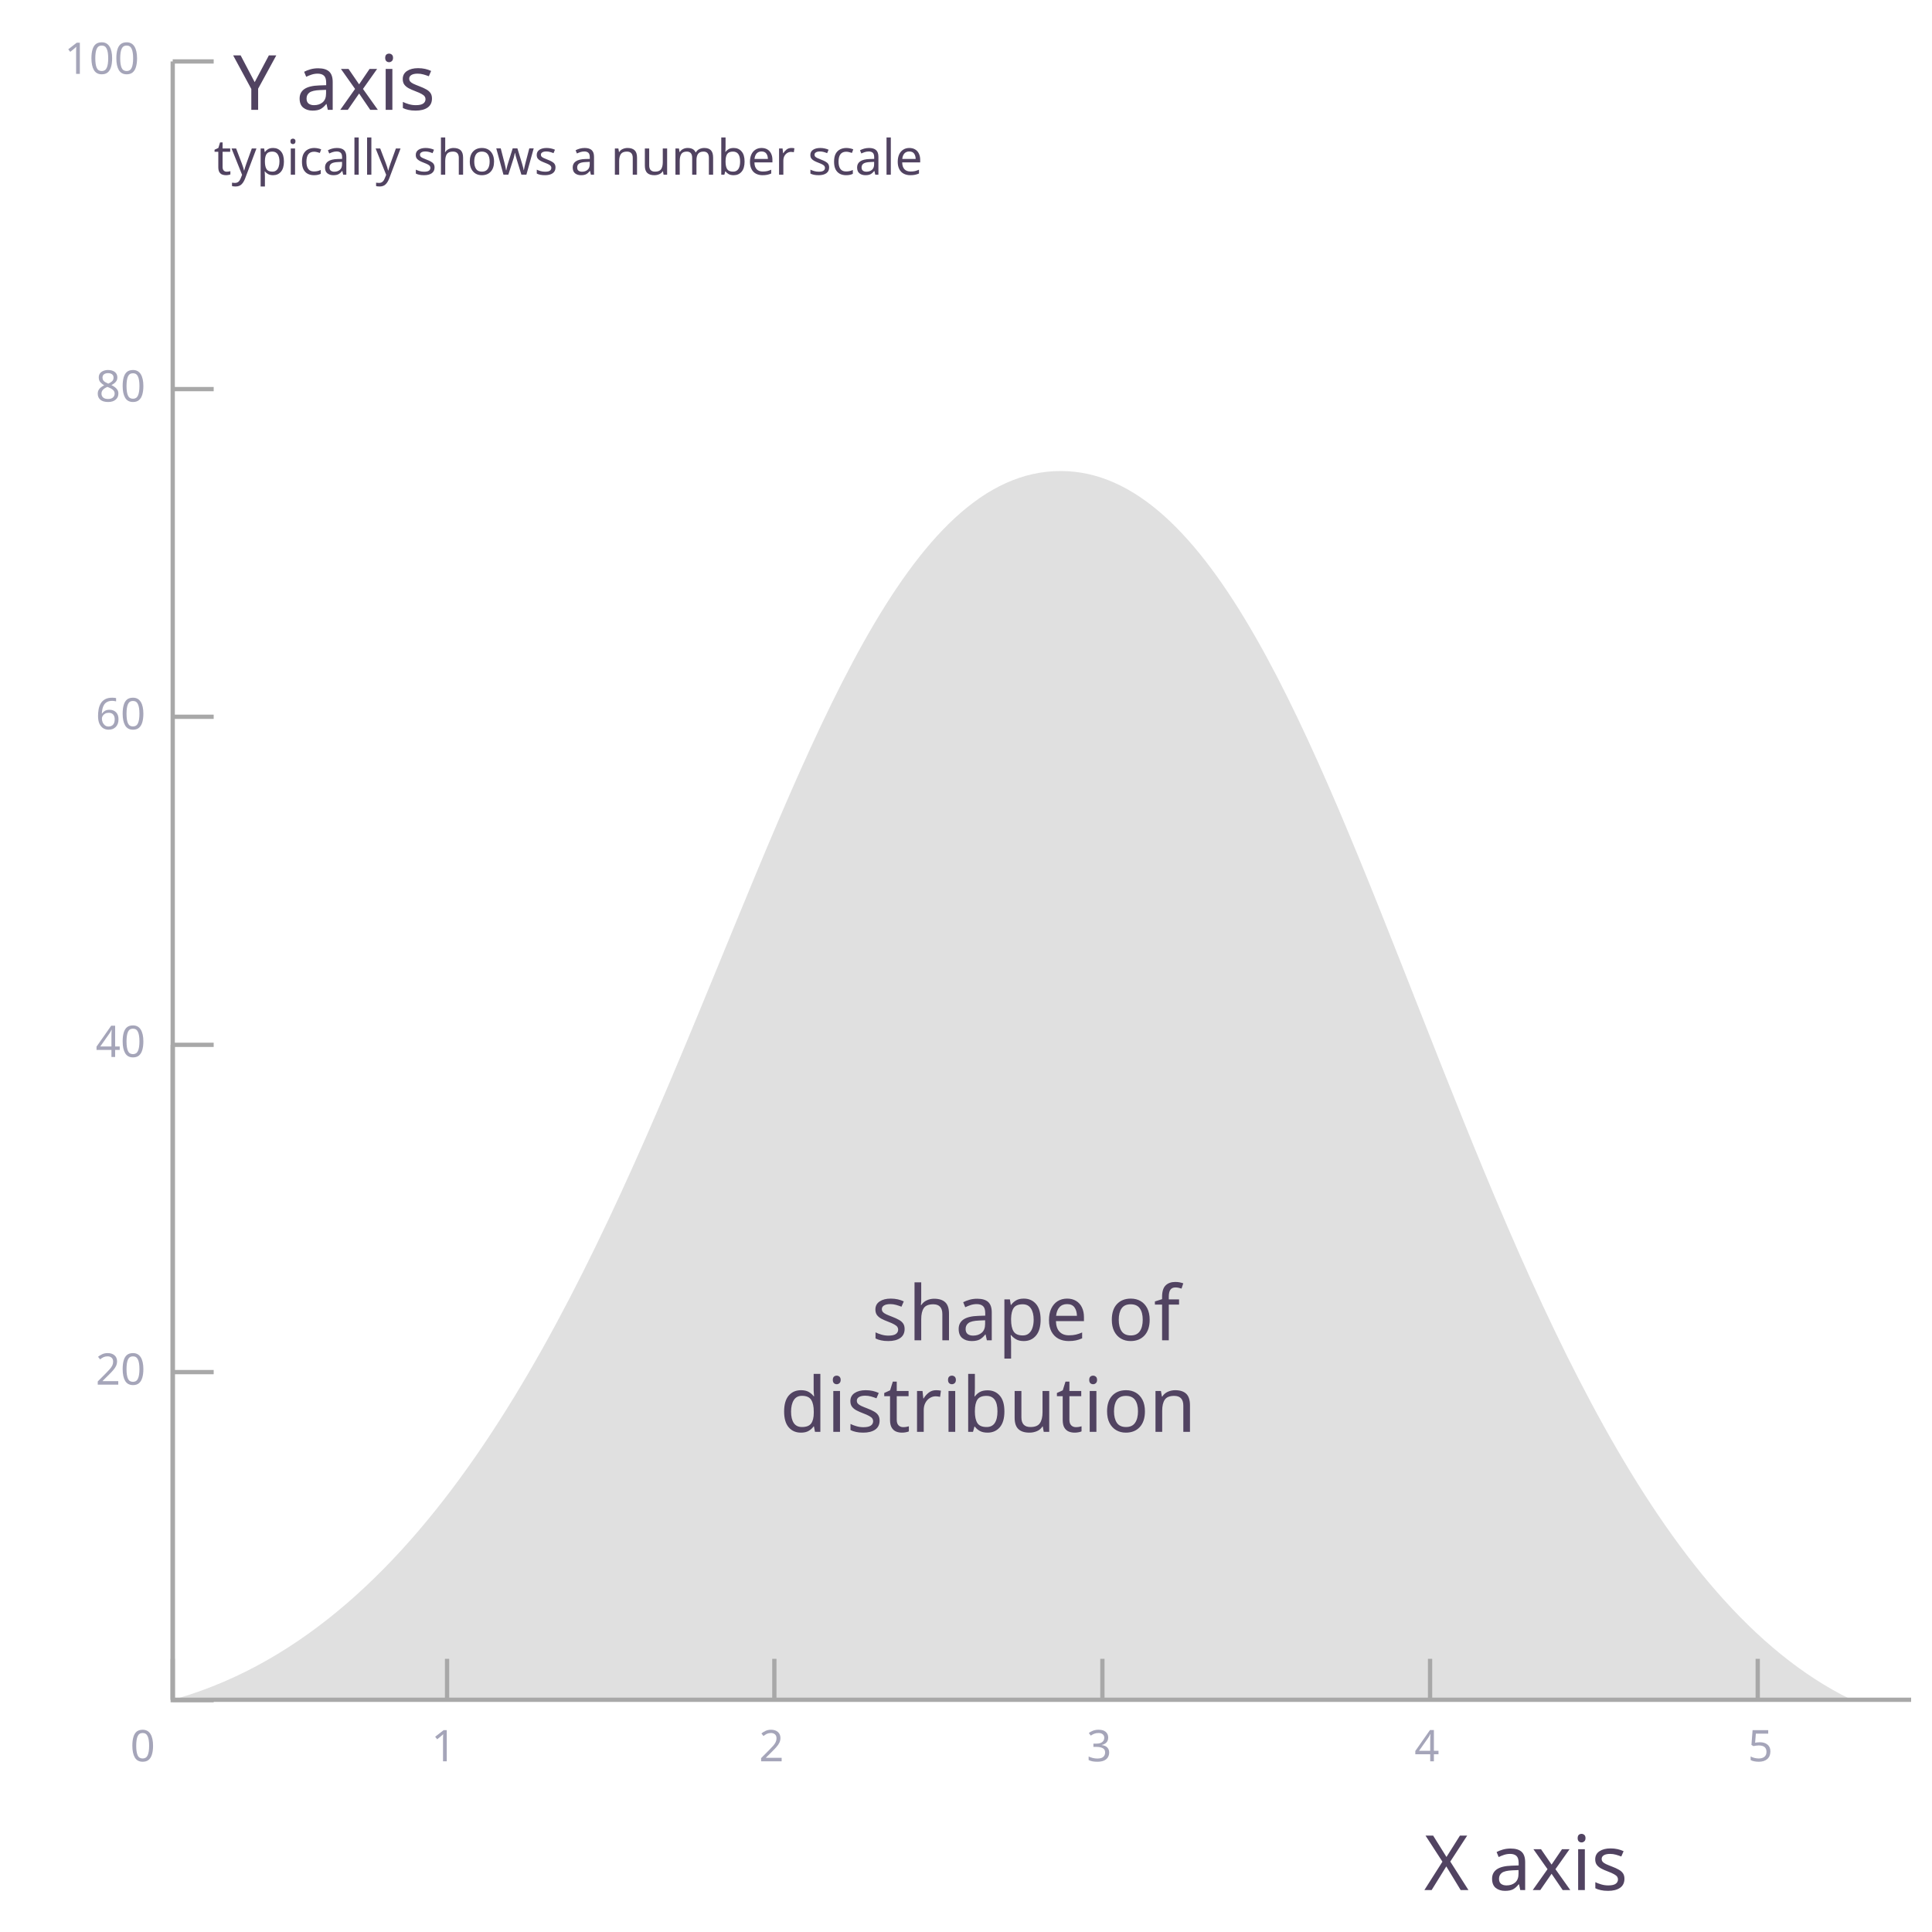
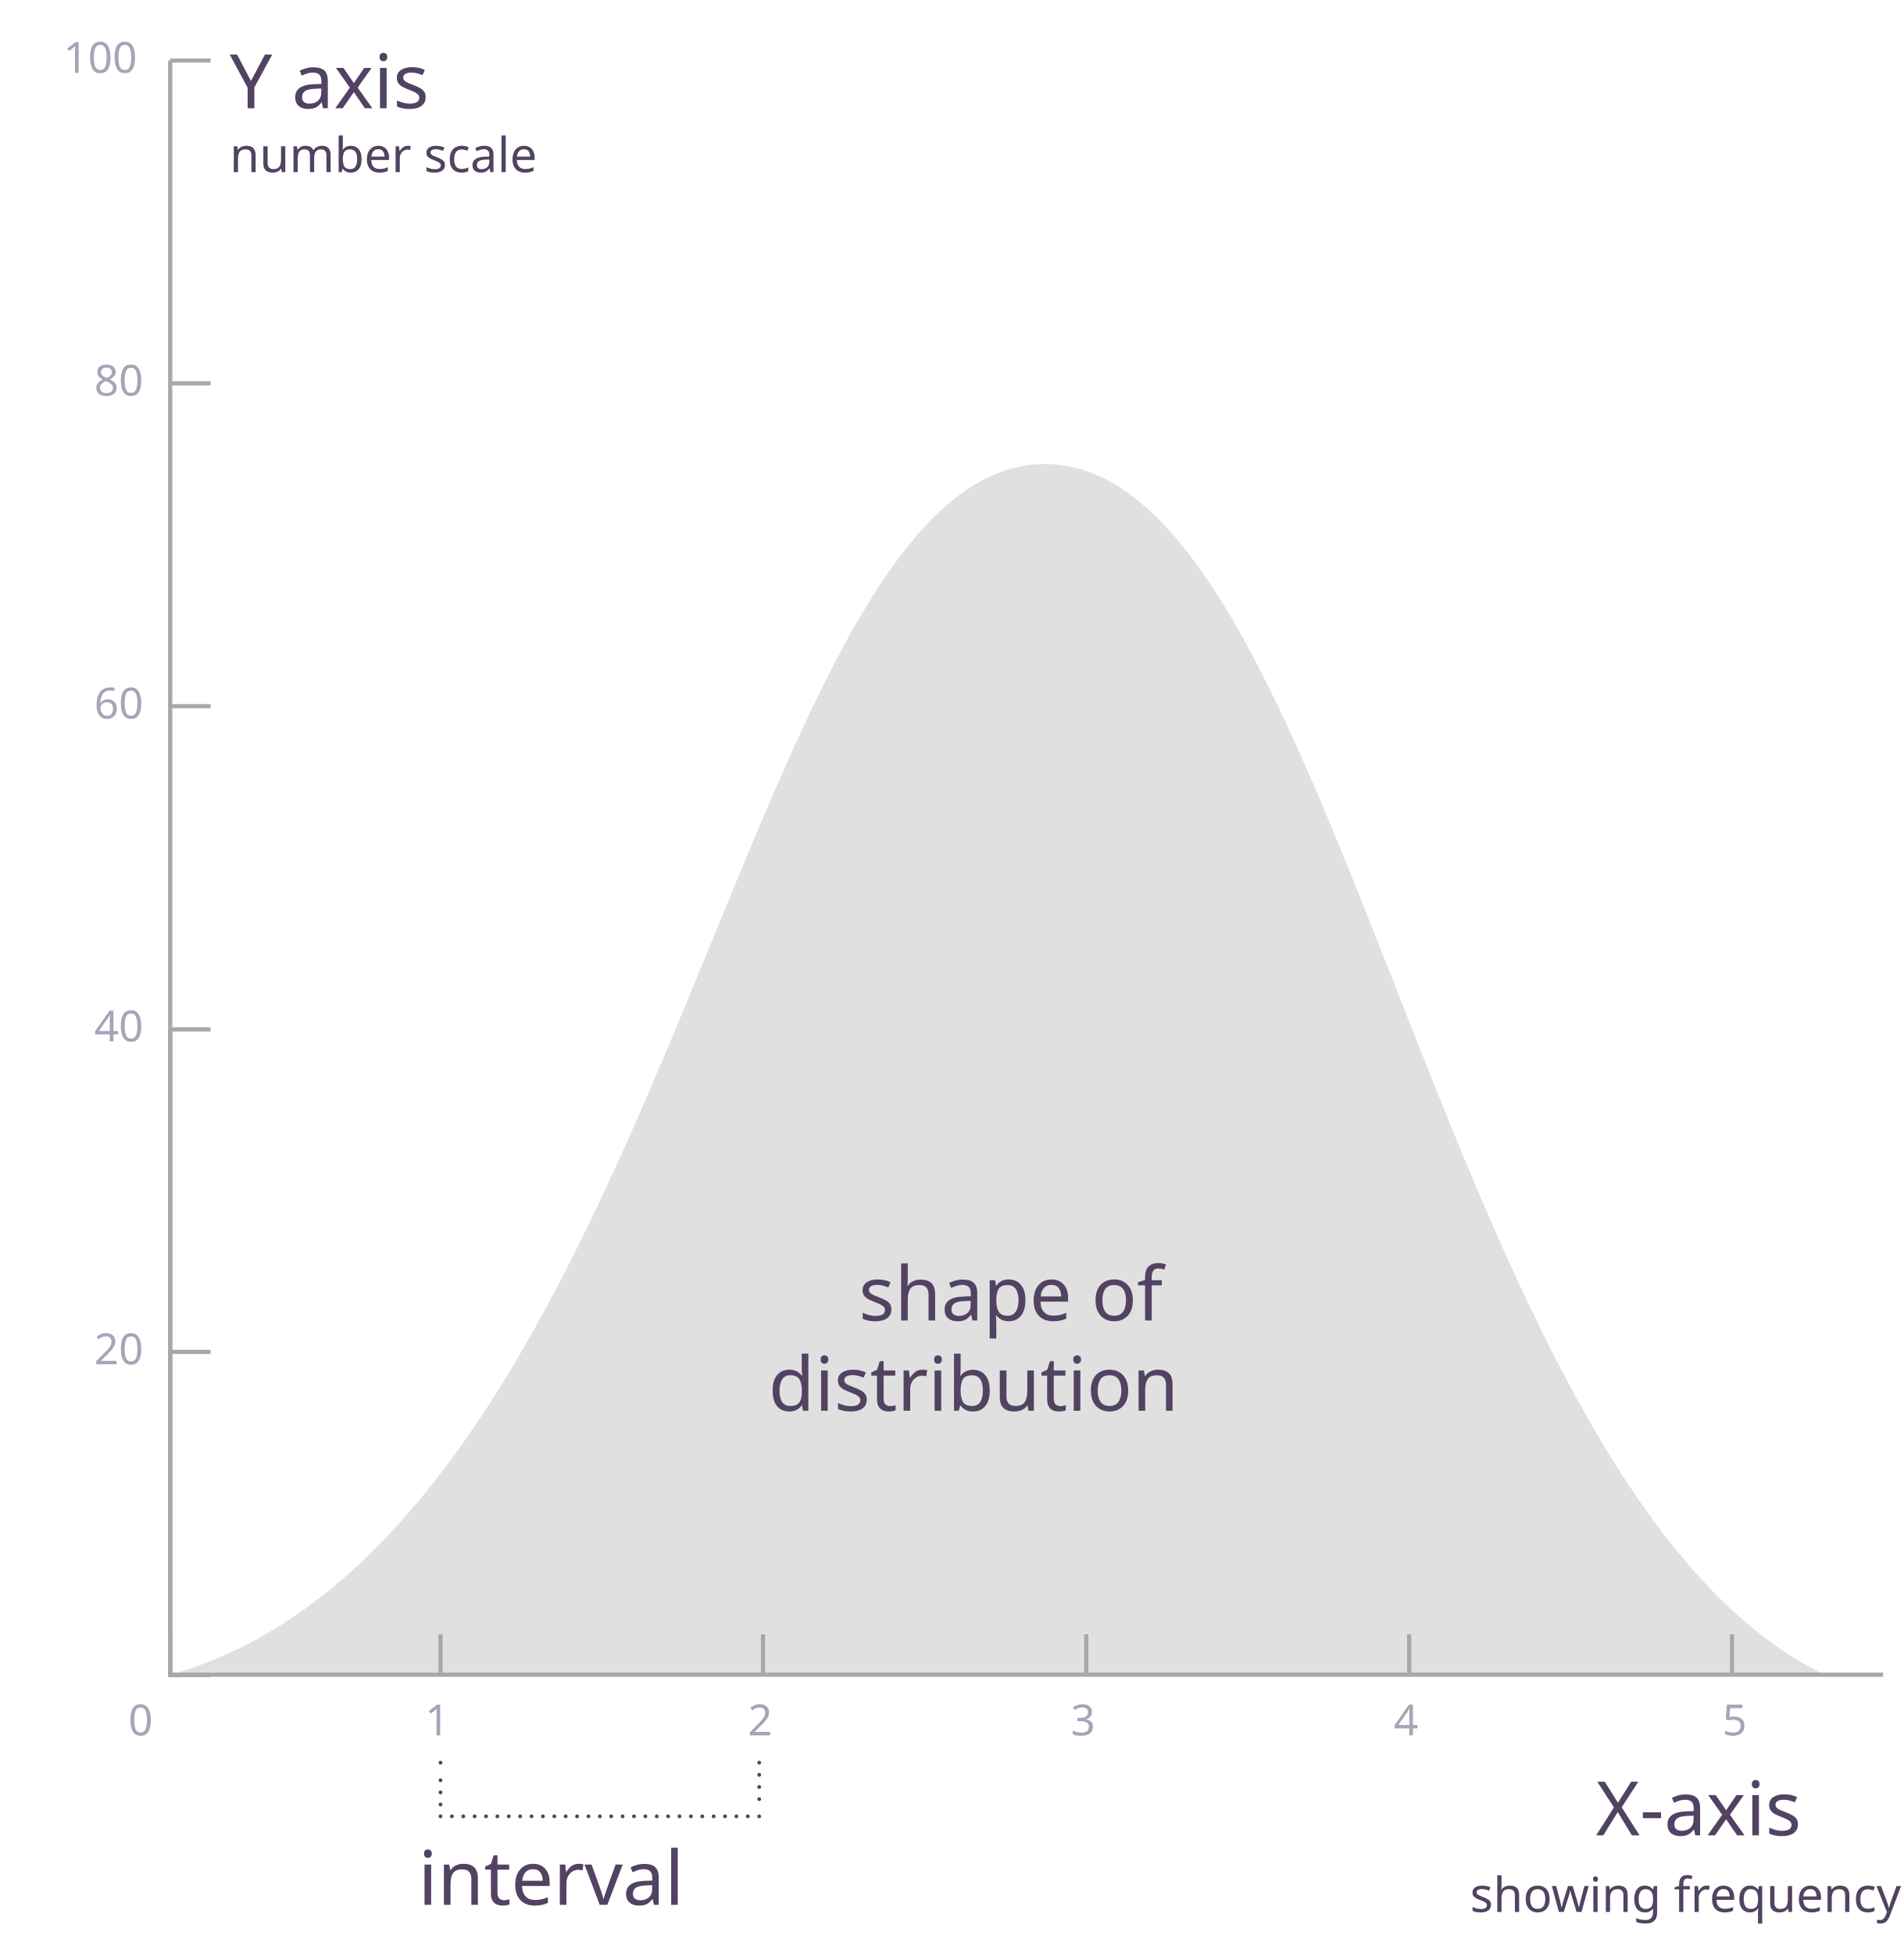
- <svg xmlns="http://www.w3.org/2000/svg" version="1.1" id="Layer_1" x="0px" y="0px" viewBox="0 0 500 500" style="enable-background:new 0 0 500 500;" xml:space="preserve">
+ <svg xmlns="http://www.w3.org/2000/svg" version="1.1" id="Layer_1" x="0px" y="0px" viewBox="0 0 500 513" style="enable-background:new 0 0 500 513;" xml:space="preserve">
  <style type="text/css">
	.st0{fill:#E0E0E0;}
	.st1{fill:#A5A5B9;}
	.st2{font-family:'RobotoMono-Regular';}
	.st3{font-size:11.274px;}
	.st4{fill:none;stroke:#A8A8A8;stroke-width:1.105;stroke-miterlimit:10;}
	.st5{fill:#514361;}
	.st6{font-size:19.73px;}
- 	.st7{enable-background:new    ;}
- 	.st8{font-family:'Roboto-Italic';}
- 	.st9{font-size:12.684px;}
- 	.st10{opacity:0.14;fill:#E0E0E0;}
+ 	.st7{font-family:'Roboto-Italic';}
+ 	.st8{font-size:12.684px;}
+ 	.st9{opacity:0.14;fill:#E0E0E0;enable-background:new    ;}
+ 	.st10{fill:none;stroke:#514361;stroke-linecap:round;stroke-miterlimit:10;}
+ 	.st11{fill:none;stroke:#514361;stroke-linecap:round;stroke-miterlimit:10;stroke-dasharray:0,3.191;}
+ 	.st12{fill:none;stroke:#514361;stroke-linecap:round;stroke-miterlimit:10;stroke-dasharray:0,2.989;}
</style>
  <path class="st0" d="M46.1,439.5c129.4-38.1,149-317.6,228.4-317.6c77.2,0,103.3,268.6,204.5,317.9  C363.7,439.7,46.1,439.5,46.1,439.5z" />
  <text transform="matrix(1 0 0 1 33.7056 455.8271)" class="st1 st2 st3">0</text>
  <text transform="matrix(1 0 0 1 111.6216 455.8271)" class="st1 st2 st3">1</text>
  <text transform="matrix(1 0 0 1 196.4292 455.8271)" class="st1 st2 st3">2</text>
  <text transform="matrix(1 0 0 1 281.2383 455.8271)" class="st1 st2 st3">3</text>
  <text transform="matrix(1 0 0 1 366.0449 455.8271)" class="st1 st2 st3">4</text>
  <text transform="matrix(1 0 0 1 452.3643 455.8271)" class="st1 st2 st3">5</text>
  <path class="st4" d="M44.7,439.9h449.9" />
  <path class="st4" d="M44.7,439.9v-10.6" />
  <path class="st4" d="M115.7,439.9v-10.6" />
  <path class="st4" d="M200.4,439.9v-10.6" />
  <path class="st4" d="M285.3,439.9v-10.6" />
  <path class="st4" d="M370.1,439.9v-10.6" />
  <path class="st4" d="M454.9,439.9v-10.6" />
  <text transform="matrix(1 0 0 1 24.7476 358.3506)" class="st1 st2 st3">20</text>
  <text transform="matrix(1 0 0 1 24.7476 273.5439)" class="st1 st2 st3">40</text>
  <text transform="matrix(1 0 0 1 24.7476 188.7349)" class="st1 st2 st3">60</text>
  <text transform="matrix(1 0 0 1 24.7476 103.9272)" class="st1 st2 st3">80</text>
  <text transform="matrix(1 0 0 1 16.6646 19.1196)" class="st1 st2 st3">100</text>
-   <path class="st4" d="M44.7,439.9V15.9" />
-   <path class="st4" d="M44.7,270.4v169.6h10.6" />
+   <path class="st4" d="M44.7,439.9v-424" />
+   <path class="st4" d="M44.7,270.4V440h10.6" />
  <path class="st4" d="M44.7,355.1h10.6" />
  <path class="st4" d="M44.7,185.5h10.6" />
  <path class="st4" d="M44.7,270.4h10.6" />
  <path class="st4" d="M44.7,100.7h10.6" />
  <path class="st4" d="M44.7,15.9h10.6" />
  <text transform="matrix(1 0 0 1 60.3364 28.4214)" class="st5 st2 st6">Y axis</text>
-   <text transform="matrix(1 0 0 1 225.5527 346.8604)" class="st7">
-     <tspan x="0" y="0" class="st5 st2 st6">shape of</tspan>
-     <tspan x="-23.7" y="23.7" class="st5 st2 st6">distribution</tspan>
-   </text>
-   <text transform="matrix(1 0 0 1 55.3247 45.2173)" class="st5 st8 st9">typically shows a number scale</text>
-   <text transform="matrix(1 0 0 1 368.5508 489.1475)" class="st5 st2 st6">X axis</text>
-   <path class="st10" d="M46.1,439.5" />
+   <text transform="matrix(1 0 0 1 225.5527 346.8604)" class="st5 st2 st6">shape of</text>
+   <text transform="matrix(1 0 0 1 201.8527 370.5604)" class="st5 st2 st6">distribution</text>
+   <text transform="matrix(1 0 0 1 60.3247 45.2173)" class="st5 st7 st8">number scale</text>
+   <text transform="matrix(1 0 0 1 386.1016 502.2174)" class="st5 st7 st8">showing frequency</text>
+   <text transform="matrix(1 0 0 1 109.8301 500.3477)" class="st5 st2 st6">interval</text>
+   <text transform="matrix(1 0 0 1 419.1402 482.1003)" class="st5 st2 st6">X-axis</text>
+   <path class="st9" d="M46.1,439.5" />
+   <g>
+     <g>
+       <line class="st10" x1="199.4" y1="463" x2="199.4" y2="463" />
+       <line class="st11" x1="199.4" y1="466.2" x2="199.4" y2="475.6" />
+       <line class="st10" x1="199.4" y1="477.1" x2="199.4" y2="477.1" />
+       <line class="st12" x1="196.4" y1="477.1" x2="117.2" y2="477.1" />
+       <line class="st10" x1="115.7" y1="477.1" x2="115.7" y2="477.1" />
+       <line class="st11" x1="115.7" y1="474" x2="115.7" y2="464.6" />
+       <line class="st10" x1="115.7" y1="463" x2="115.7" y2="463" />
+     </g>
+   </g>
</svg>
